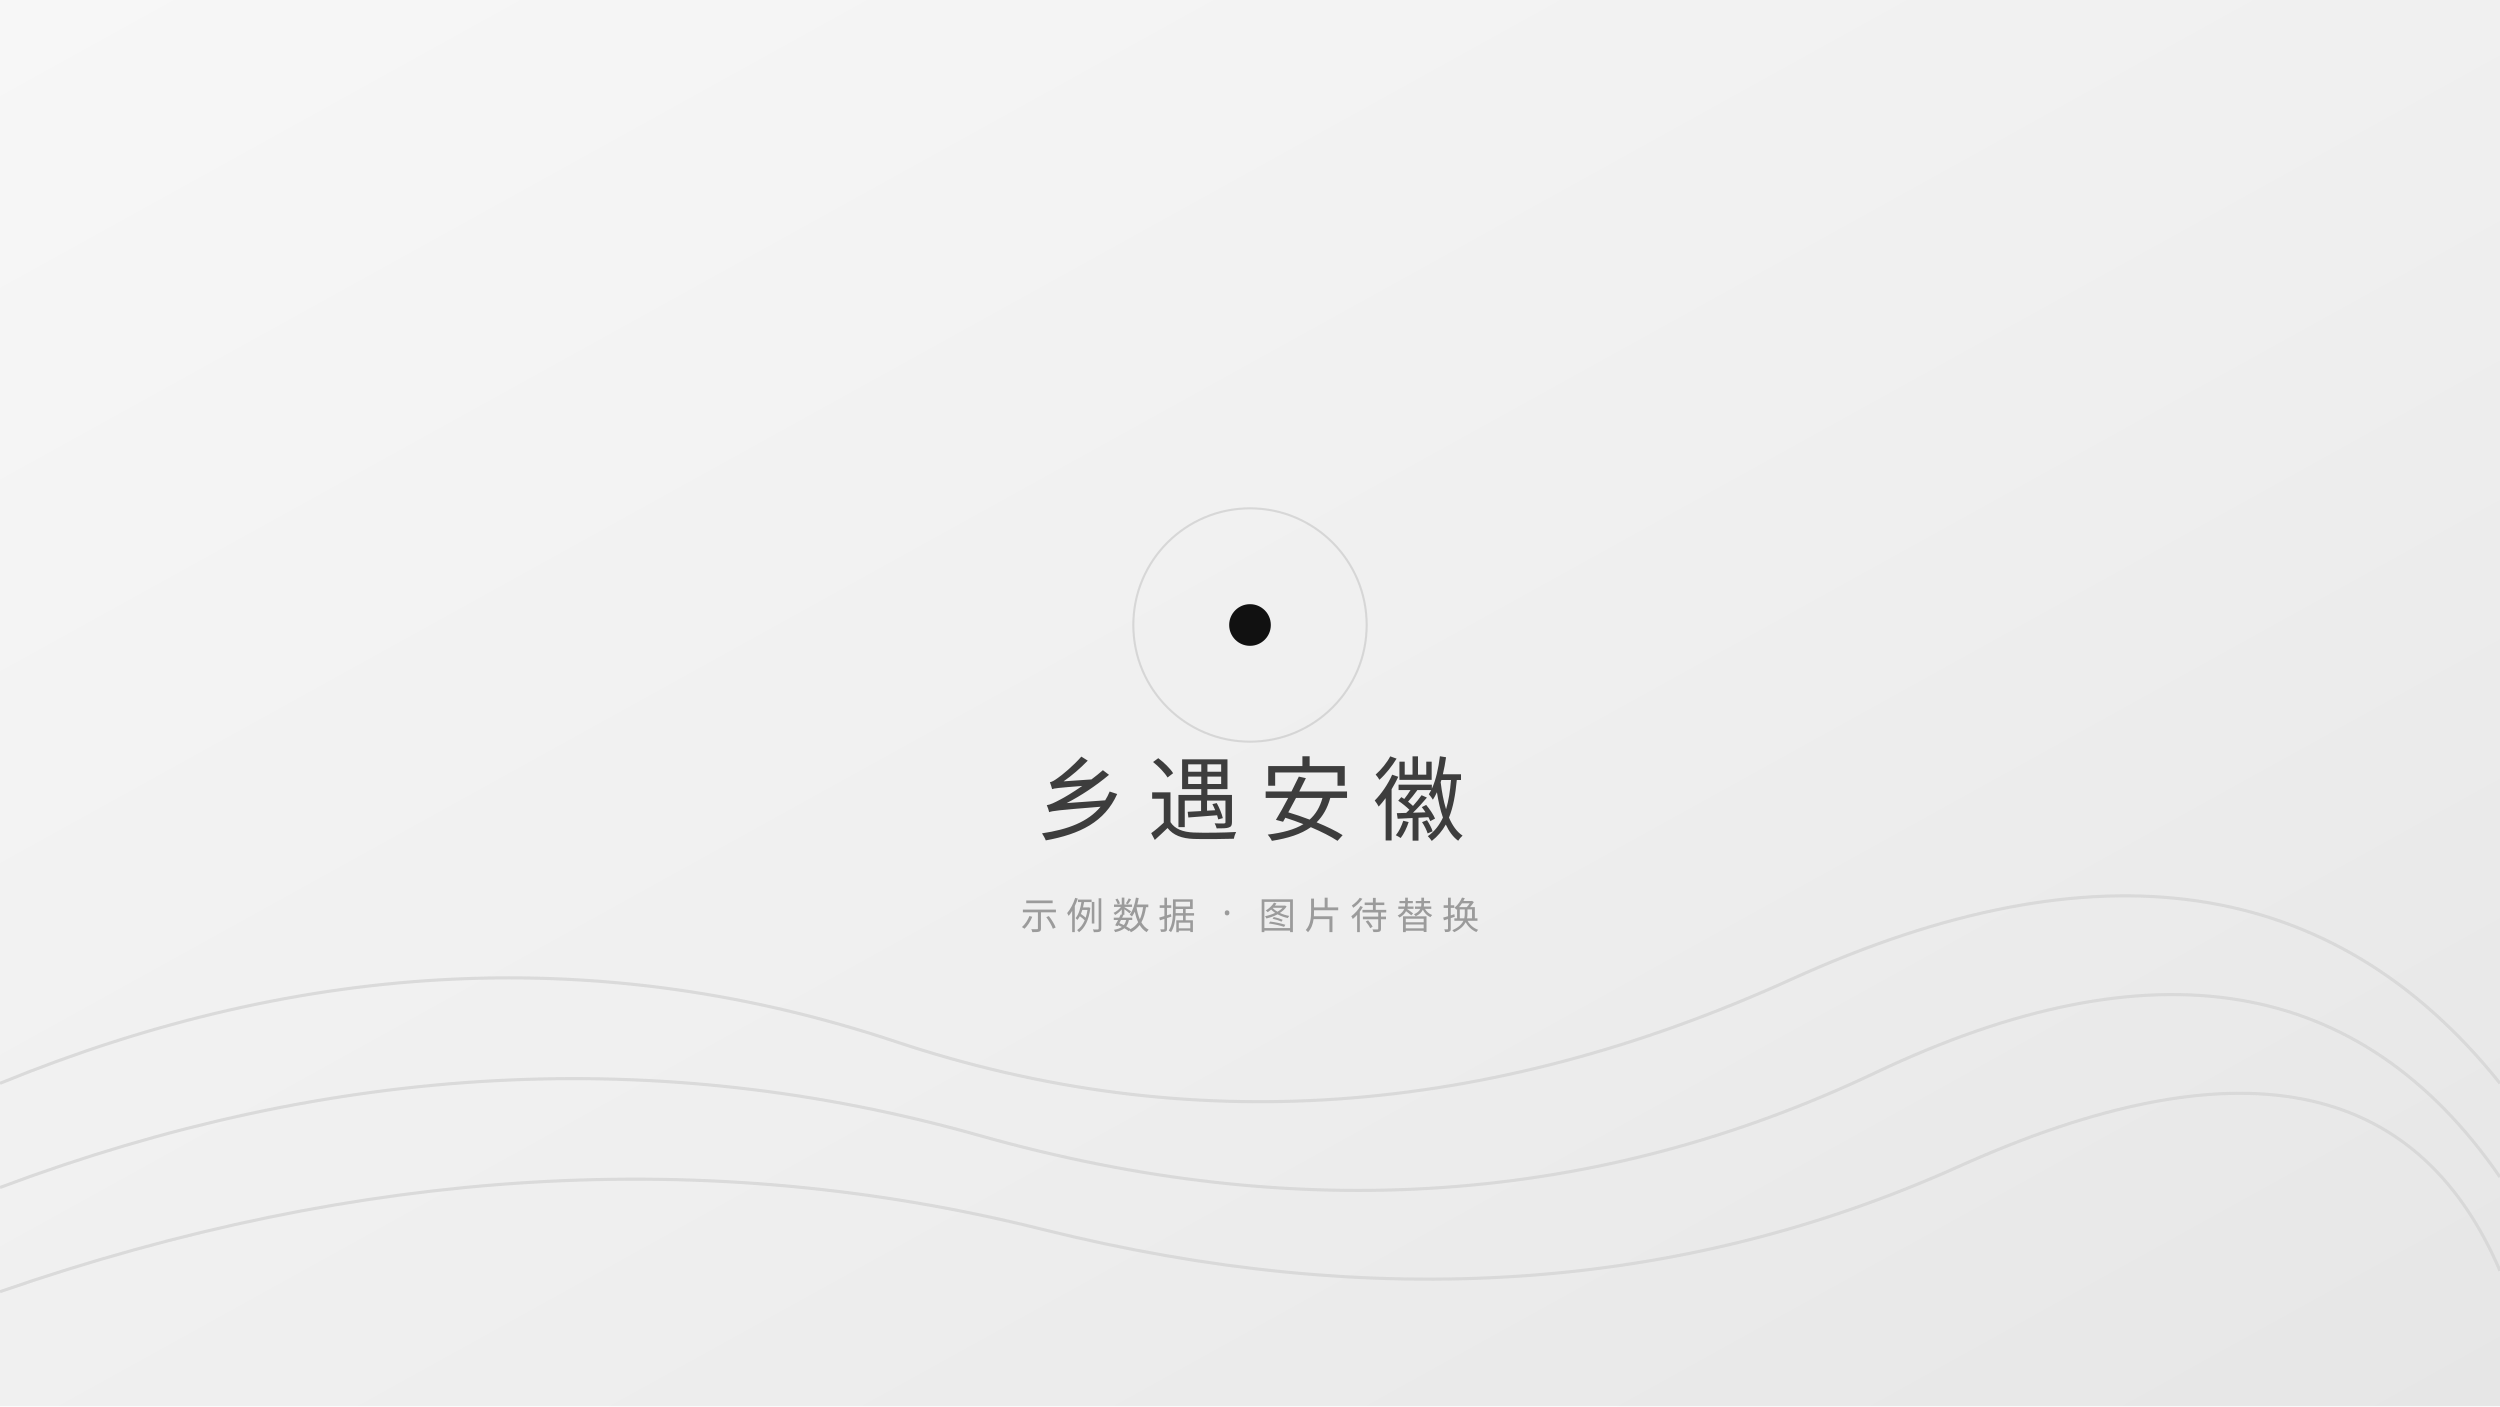
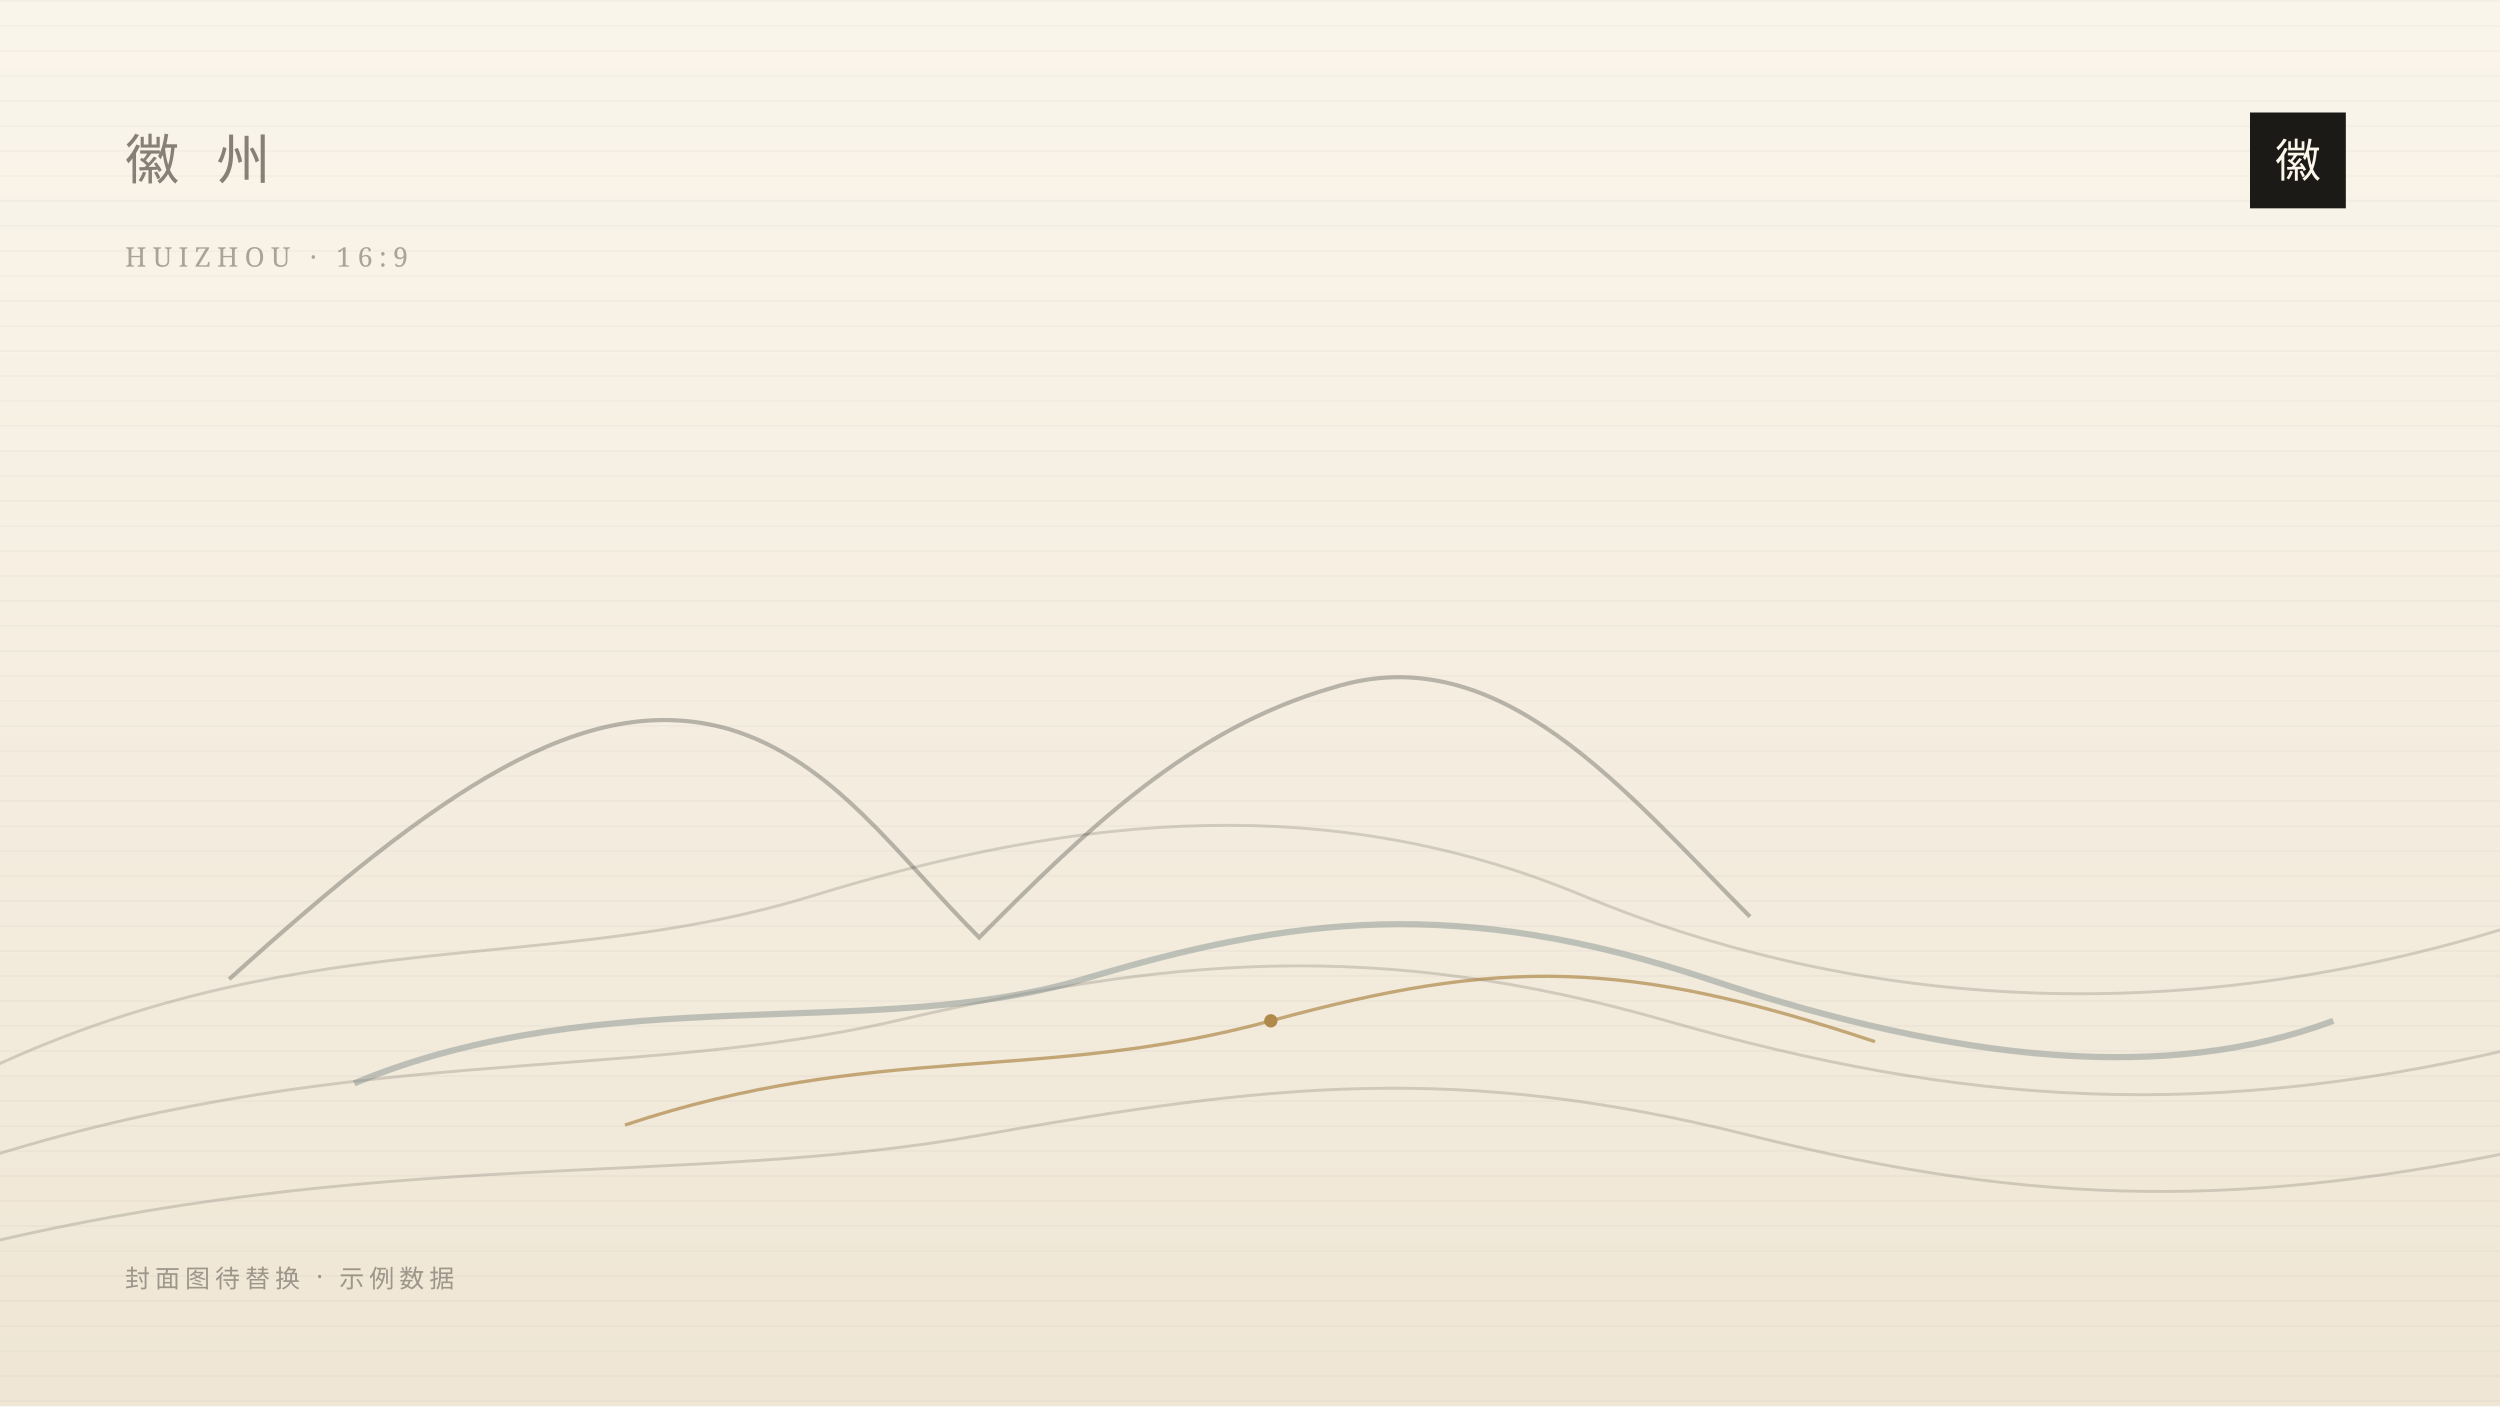
- <svg xmlns="http://www.w3.org/2000/svg" viewBox="0 0 1200 675" width="1200" height="675" role="img" aria-label="占位图">
+ <svg xmlns="http://www.w3.org/2000/svg" viewBox="0 0 1200 675" width="1200" height="675" role="img" aria-label="封面占位图：纸本墨线山形，图片待替换">
  <defs>
-     <linearGradient id="paper" x1="0" y1="0" x2="1" y2="1">
-       <stop offset="0%" stop-color="#f7f7f7" />
-       <stop offset="55%" stop-color="#efefef" />
-       <stop offset="100%" stop-color="#e6e6e6" />
+     <linearGradient id="paper" x1="0" y1="0" x2="0" y2="1">
+       <stop offset="0%" stop-color="#faf5eb" />
+       <stop offset="100%" stop-color="#efe6d5" />
    </linearGradient>
+     <pattern id="laid" width="12" height="12" patternUnits="userSpaceOnUse">
+       <line x1="0" y1="0.5" x2="12" y2="0.5" stroke="#1c1a17" stroke-opacity="0.035" stroke-width="0.6" />
+     </pattern>
  </defs>
  <rect width="1200" height="675" fill="url(#paper)" />
-   <g fill="none" stroke="#d4d4d4" stroke-width="1.5" opacity="0.8">
-     <path d="M0 520 Q 220 430 430 500 T 860 470 T 1200 520" />
-     <path d="M0 570 Q 240 480 470 545 T 900 515 T 1200 565" />
-     <path d="M0 620 Q 260 530 500 590 T 940 560 T 1200 610" />
+   <rect width="1200" height="675" fill="url(#laid)" />
+   <g fill="none" stroke="#1c1a17" stroke-opacity="0.16" stroke-width="1.4">
+     <path d="M-20 520 C 140 440, 260 470, 390 430 S 640 380, 760 430 S 1040 500, 1220 440" />
+     <path d="M-20 560 C 160 500, 300 520, 430 490 S 660 450, 800 490 S 1060 540, 1220 500" />
+     <path d="M-20 600 C 180 550, 330 570, 470 545 S 700 510, 840 545 S 1080 580, 1220 550" />
  </g>
-   <circle cx="600" cy="300" r="56" fill="none" stroke="#111111" stroke-width="1" opacity="0.12" />
-   <circle cx="600" cy="300" r="10" fill="#111111" />
-   <text x="600" y="400" text-anchor="middle" font-family="'PingFang SC','Microsoft YaHei',system-ui,sans-serif" font-size="44" fill="#3d3d3d" letter-spacing="10">
-     乡遇安徽
-   </text>
-   <text x="600" y="446" text-anchor="middle" font-family="'PingFang SC','Microsoft YaHei',system-ui,sans-serif" font-size="18" fill="#9b9b9b" letter-spacing="4">
-     示例数据 · 图片待替换
-   </text>
+   <path d="M110 470 C 210 380, 280 330, 350 350 C 400 365, 430 410, 470 450 C 520 400, 570 350, 640 330 C 720 305, 780 380, 840 440" fill="none" stroke="#1c1a17" stroke-opacity="0.28" stroke-width="2" />
+   <path d="M170 520 C 290 470, 420 500, 520 470 S 700 430, 820 470 S 1040 520, 1120 490" fill="none" stroke="#7e8c8a" stroke-opacity="0.45" stroke-width="3" />
+   <path d="M300 540 C 420 500, 500 520, 610 490 S 780 460, 900 500" fill="none" stroke="#b08a4a" stroke-opacity="0.7" stroke-width="1.6" />
+   <circle cx="610" cy="490" r="3.2" fill="#b08a4a" />
+   <g font-family="'Songti SC','STSong','SimSun',serif" fill="#5a544b">
+     <text x="60" y="86" font-size="26" letter-spacing="6" fill-opacity="0.72">徽 州</text>
+     <text x="60" y="128" font-size="13" letter-spacing="3" fill-opacity="0.5">HUIZHOU · 16:9</text>
+     <text x="60" y="618" font-size="12" letter-spacing="2.4" fill-opacity="0.55">封面图待替换 · 示例数据</text>
+   </g>
+   <g transform="translate(1080 54)">
+     <rect width="46" height="46" fill="#1c1a17" />
+     <text x="23" y="31" text-anchor="middle" font-family="'Kaiti SC','STKaiti','KaiTi',serif" font-size="22" fill="#fbf6ea">
+       徽
+     </text>
+   </g>
</svg>
